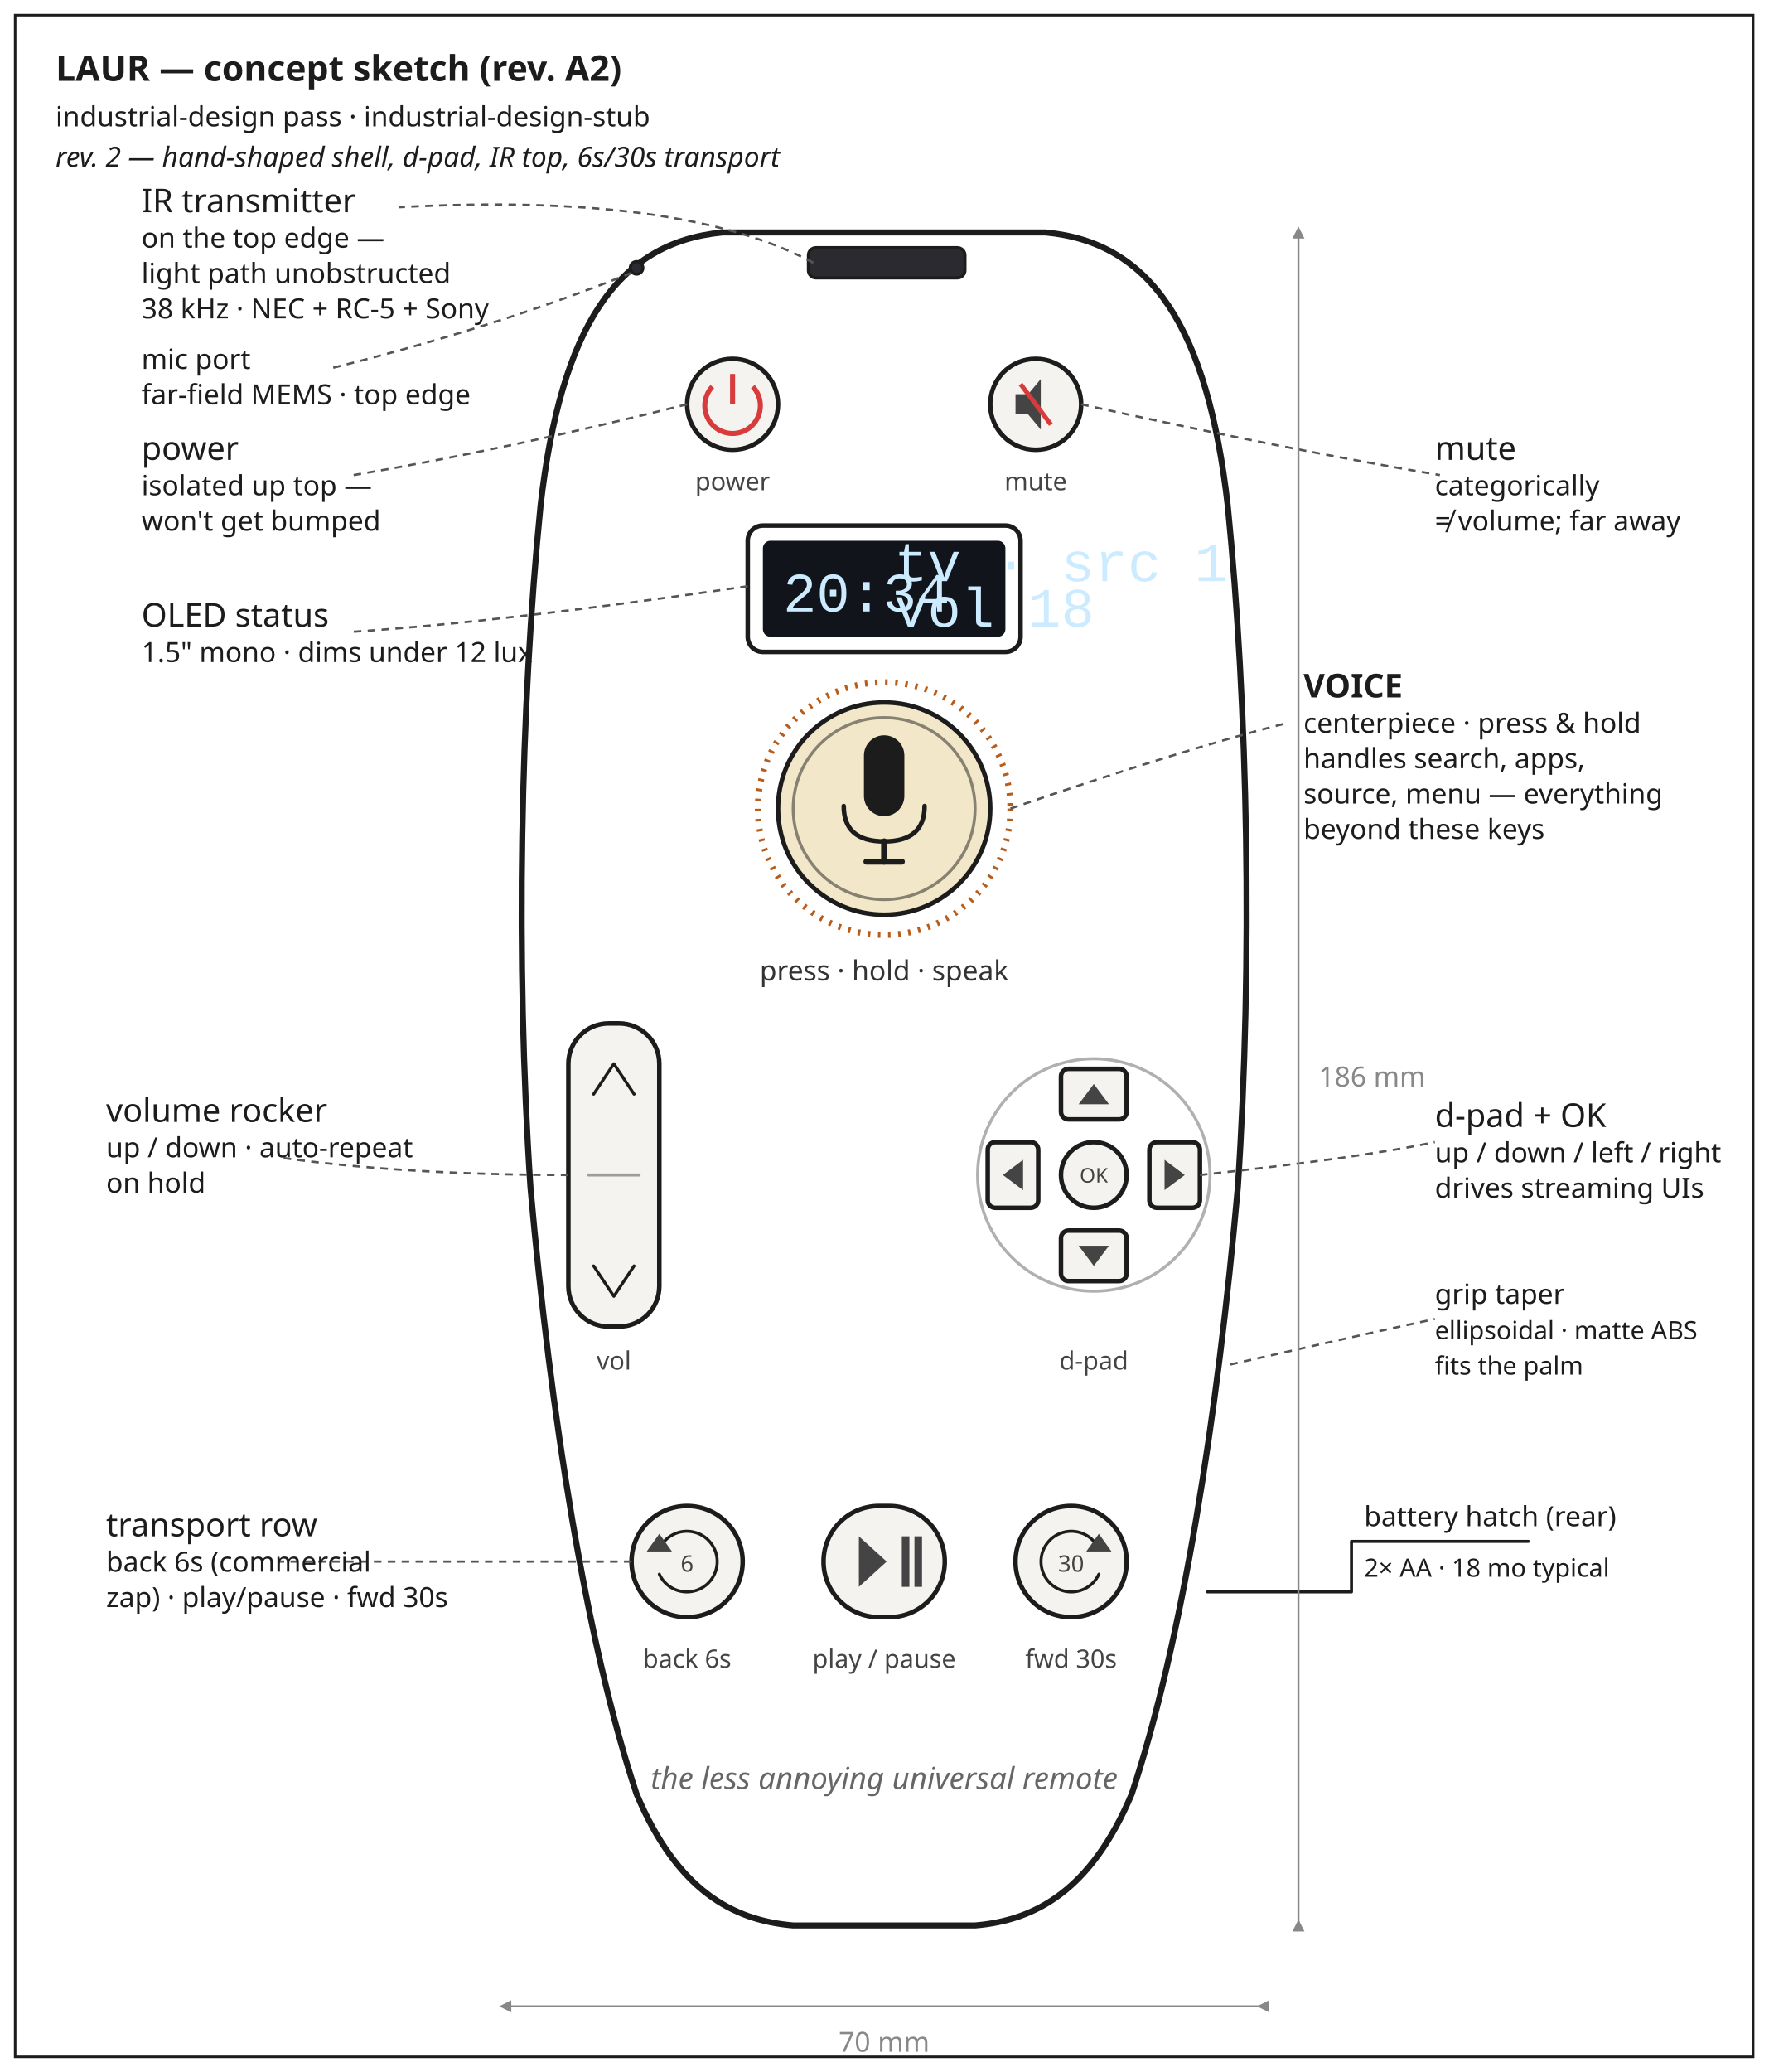
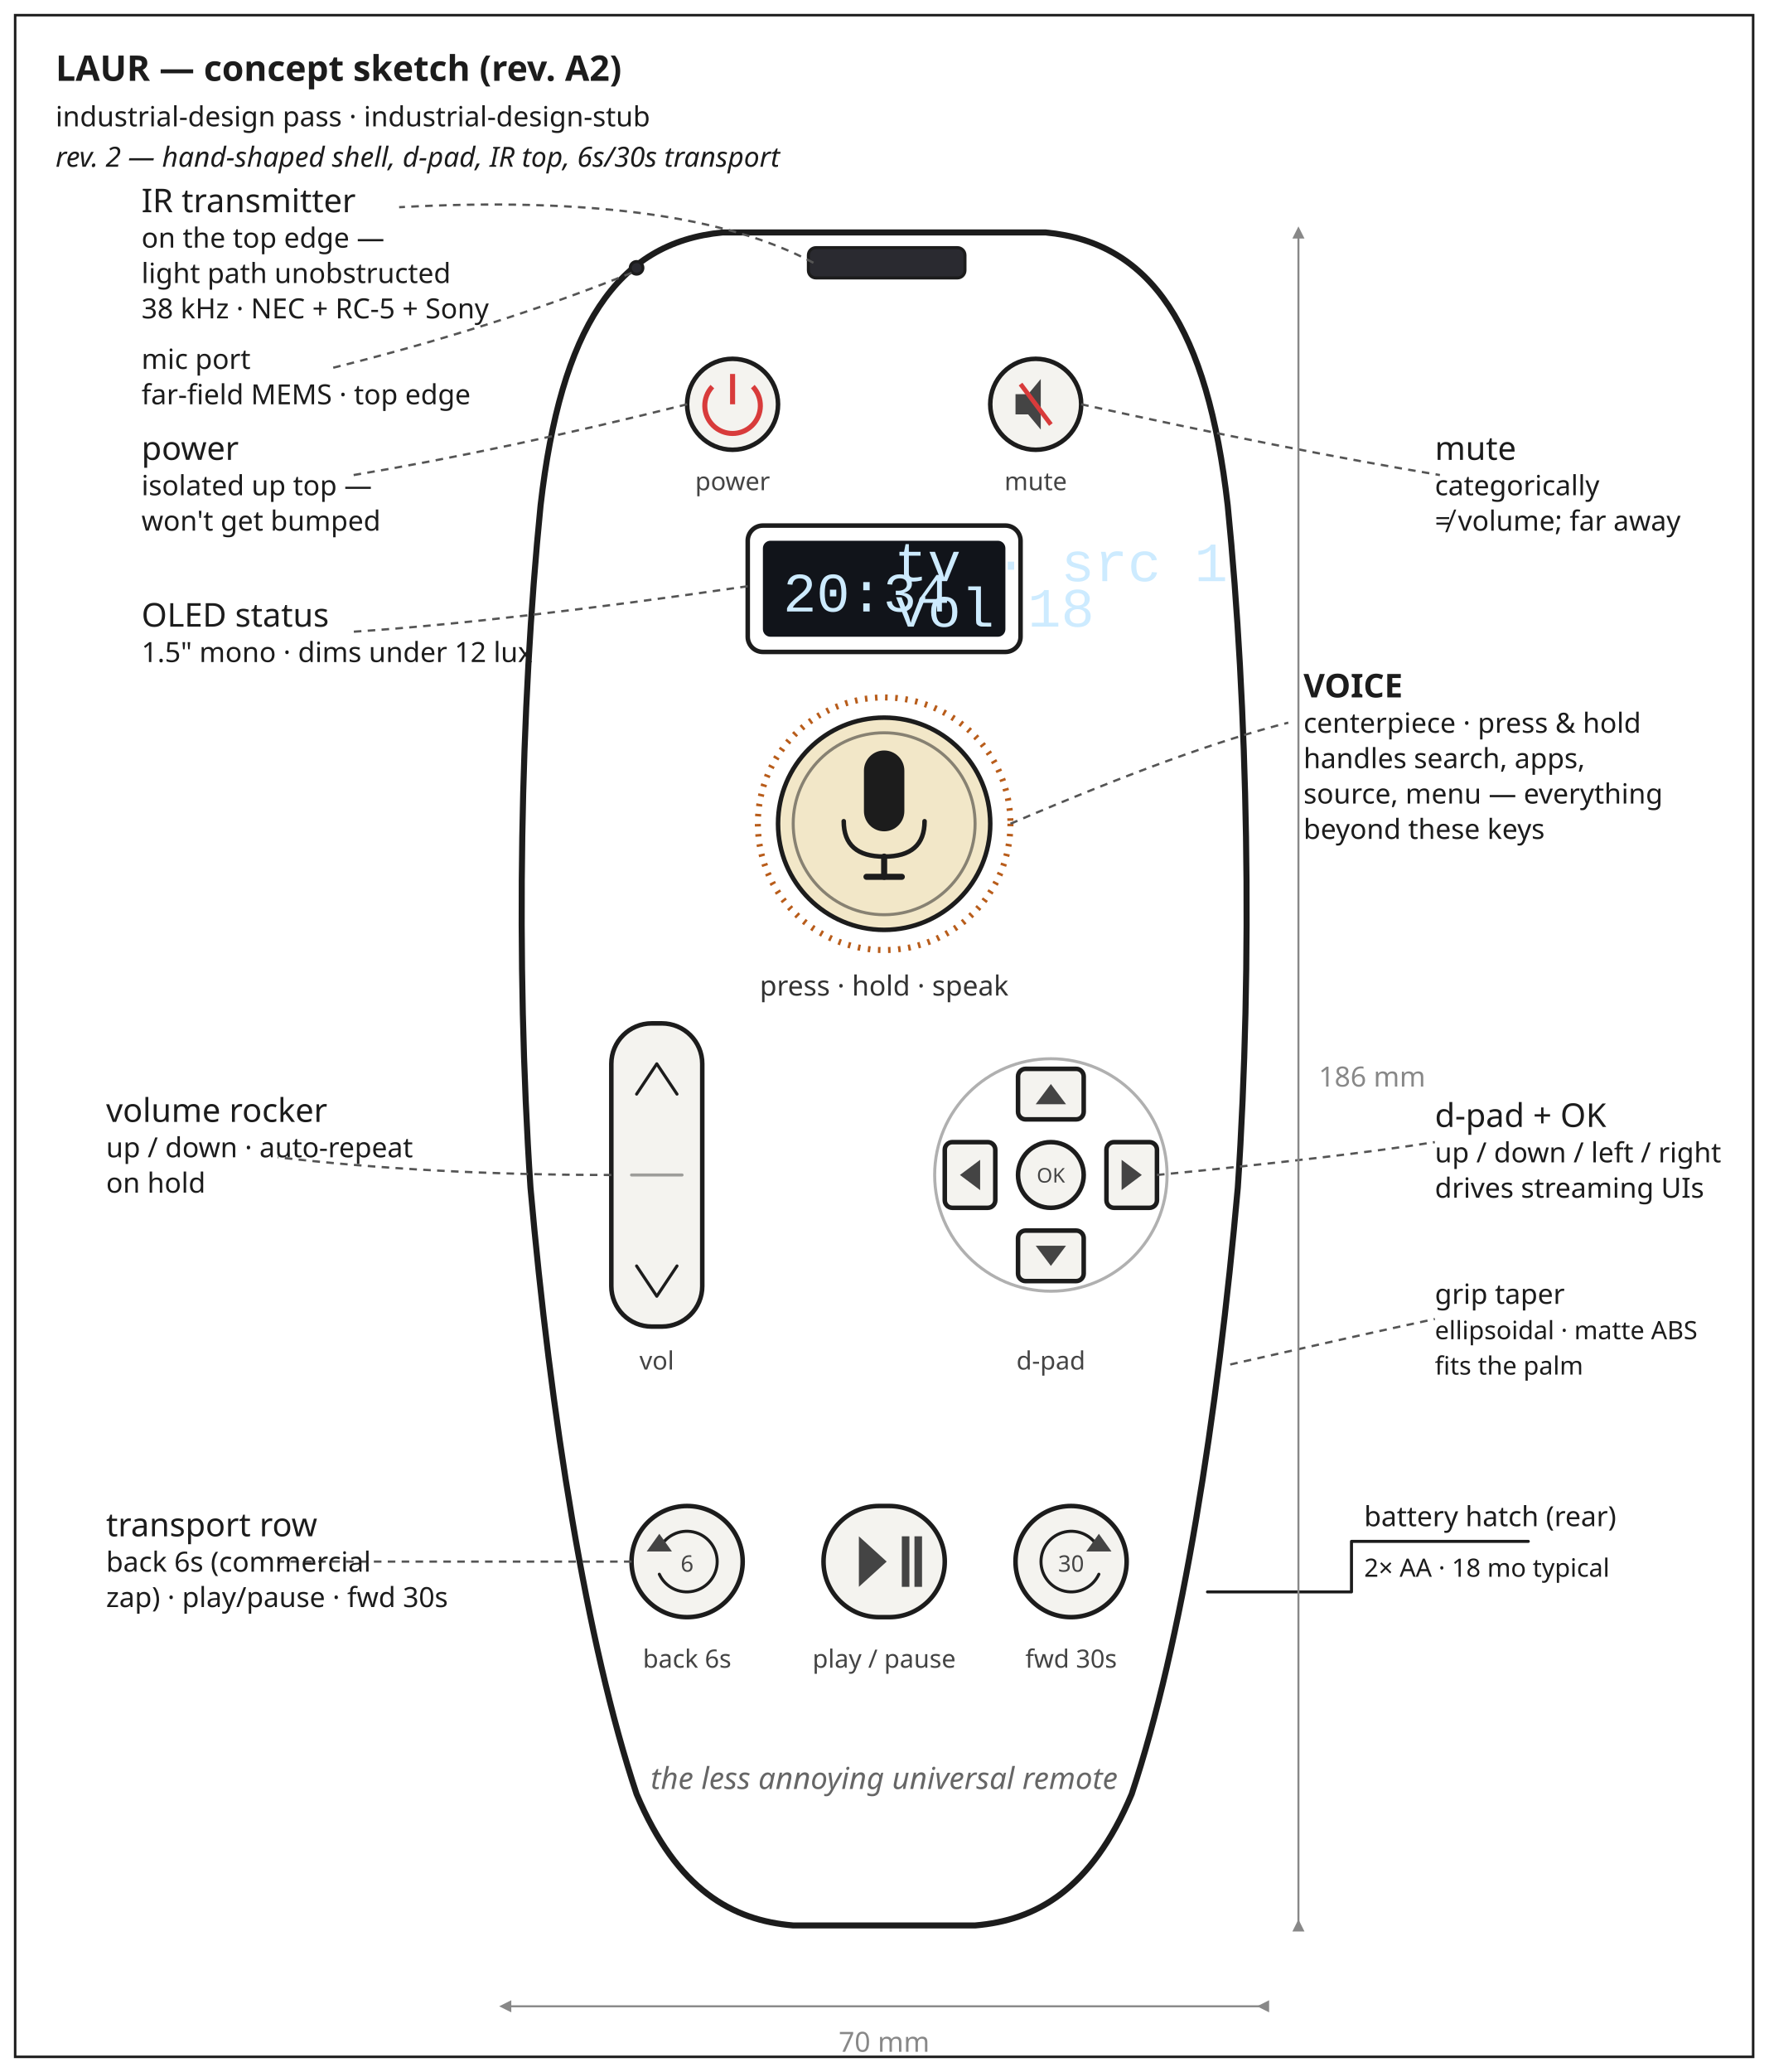
<svg xmlns="http://www.w3.org/2000/svg" viewBox="0 0 700 820" font-family="Inkfree, 'Comic Sans MS', sans-serif" font-size="13">
  <defs>
    <style>
      .sk { fill: none; stroke: #1c1c1c; stroke-linecap: round; stroke-linejoin: round; }
      .sk-thick { stroke-width: 2.4; }
      .sk-med   { stroke-width: 1.8; }
      .sk-thin  { stroke-width: 1.2; }
      .label    { fill: #1c1c1c; }
      .leader   { fill: none; stroke: #555; stroke-width: 0.9; stroke-dasharray: 3 2.5; }
      .screen   { fill: #11141a; }
      .screen-text { fill: #cdebff; font-family: 'Courier New', monospace; font-size: 22; }
      .btn-fill { fill: #f4f3ef; }
      .ir-fill  { fill: #2a2a30; }
      .voice    { fill: #f2e7c8; }
      .voice-ring { fill: none; stroke: #b85c1a; stroke-width: 2.4; stroke-dasharray: 1 3; }
      .accent   { fill: #d83b3b; }
    </style>
    <marker id="arrow" markerWidth="6" markerHeight="6" refX="3" refY="3" orient="auto">
      <path d="M 0 3 L 6 0 L 6 6 Z" fill="#888" />
    </marker>
  </defs>
  <rect x="6" y="6" width="688" height="808" fill="none" stroke="#1c1c1c" stroke-width="1" />
  <text x="22" y="32" class="label" font-size="14" font-weight="bold">LAUR — concept sketch (rev. A2)</text>
  <text x="22" y="50" class="label" font-size="11" fill="#666">industrial-design pass · industrial-design-stub</text>
  <text x="22" y="66" class="label" font-size="11" fill="#666" font-style="italic">rev. 2 — hand-shaped shell, d-pad, IR top, 6s/30s transport</text>
  <path class="sk sk-thick" d="M 286 92            C 244 96, 222 130, 214 200            C 206 280, 204 380, 210 470            C 218 560, 232 650, 252 710            C 268 748, 290 760, 314 762            L 386 762            C 410 760, 432 748, 448 710            C 468 650, 482 560, 490 470            C 496 380, 494 280, 486 200            C 478 130, 456 96, 414 92            L 286 92 Z" />
  <rect class="ir-fill" x="320" y="98" width="62" height="12" rx="3" />
  <rect class="sk sk-thin" x="320" y="98" width="62" height="12" rx="3" />
  <circle class="sk sk-thin ir-fill" cx="252" cy="106" r="2.5" />
  <circle class="sk sk-med btn-fill" cx="290" cy="160" r="18" />
  <path d="M 290 148 L 290 160 M 282 153 A 11 11 0 1 0 298 153" stroke="#d83b3b" stroke-width="2" fill="none" />
  <text x="290" y="194" text-anchor="middle" font-size="10" fill="#444">power</text>
  <circle class="sk sk-med btn-fill" cx="410" cy="160" r="18" />
  <path d="M 402 156 L 407 156 L 412 150 L 412 170 L 407 164 L 402 164 Z" fill="#444" />
  <line x1="404" y1="152" x2="416" y2="168" stroke="#d83b3b" stroke-width="1.8" />
  <text x="410" y="194" text-anchor="middle" font-size="10" fill="#444">mute</text>
  <rect class="sk sk-med" x="296" y="208" width="108" height="50" rx="6" />
  <rect class="screen" x="302" y="214" width="96" height="38" rx="3" />
  <text x="310" y="242" class="screen-text" font-size="14">20:34</text>
  <text x="354" y="230" class="screen-text" font-size="8" fill="#7aa2c2">tv · src 1</text>
  <text x="354" y="248" class="screen-text" font-size="8" fill="#7aa2c2">vol 18</text>
-   <circle class="voice-ring" cx="350" cy="320" r="50" />
-   <circle class="sk sk-med voice" cx="350" cy="320" r="42" />
-   <circle class="sk sk-thin" cx="350" cy="320" r="36" opacity="0.5" />
-   <g transform="translate(350 311)">
+   <circle class="voice-ring" cx="350" cy="326" r="50" />
+   <circle class="sk sk-med voice" cx="350" cy="326" r="42" />
+   <circle class="sk sk-thin" cx="350" cy="326" r="36" opacity="0.5" />
+   <g transform="translate(350 317)">
    <rect x="-8" y="-20" width="16" height="32" rx="8" fill="#1c1c1c" />
    <path class="sk sk-med" d="M -16 8 Q -16 22 0 22 Q 16 22 16 8" />
    <line x1="0" y1="22" x2="0" y2="30" stroke="#1c1c1c" stroke-width="2.4" stroke-linecap="round" />
    <line x1="-7" y1="30" x2="7" y2="30" stroke="#1c1c1c" stroke-width="2.4" stroke-linecap="round" />
  </g>
-   <text x="350" y="388" text-anchor="middle" font-size="11" fill="#333">press · hold · speak</text>
-   <rect class="sk sk-med btn-fill" x="225" y="405" width="36" height="120" rx="16" />
-   <path class="sk sk-thin" d="M 235 433 L 243 421 L 251 433" stroke-linecap="round" />
-   <path class="sk sk-thin" d="M 235 501 L 243 513 L 251 501" stroke-linecap="round" />
-   <line class="sk sk-thin" x1="233" y1="465" x2="253" y2="465" opacity="0.4" />
-   <text x="243" y="542" text-anchor="middle" font-size="10" fill="#444">vol</text>
-   <g transform="translate(433 465)">
+   <text x="350" y="394" text-anchor="middle" font-size="11" fill="#333">press · hold · speak</text>
+   <rect class="sk sk-med btn-fill" x="242" y="405" width="36" height="120" rx="16" />
+   <path class="sk sk-thin" d="M 252 433 L 260 421 L 268 433" stroke-linecap="round" />
+   <path class="sk sk-thin" d="M 252 501 L 260 513 L 268 501" stroke-linecap="round" />
+   <line class="sk sk-thin" x1="250" y1="465" x2="270" y2="465" opacity="0.4" />
+   <text x="260" y="542" text-anchor="middle" font-size="10" fill="#444">vol</text>
+   <g transform="translate(416 465)">
    <circle class="sk sk-thin" cx="0" cy="0" r="46" fill="none" opacity="0.35" />
    <rect class="sk sk-med btn-fill" x="-13" y="-42" width="26" height="20" rx="3" />
    <polygon points="-6,-28 6,-28 0,-36" fill="#444" />
    <rect class="sk sk-med btn-fill" x="-13" y="22" width="26" height="20" rx="3" />
    <polygon points="-6,28 6,28 0,36" fill="#444" />
    <rect class="sk sk-med btn-fill" x="-42" y="-13" width="20" height="26" rx="3" />
    <polygon points="-28,-6 -28,6 -36,0" fill="#444" />
    <rect class="sk sk-med btn-fill" x="22" y="-13" width="20" height="26" rx="3" />
    <polygon points="28,-6 28,6 36,0" fill="#444" />
    <circle class="sk sk-med btn-fill" cx="0" cy="0" r="13" />
    <text x="0" y="3" text-anchor="middle" font-size="8" fill="#444">OK</text>
  </g>
-   <text x="433" y="542" text-anchor="middle" font-size="10" fill="#444">d-pad</text>
+   <text x="416" y="542" text-anchor="middle" font-size="10" fill="#444">d-pad</text>
  <g transform="translate(250 596)">
    <circle class="sk sk-med btn-fill" cx="22" cy="22" r="22" />
    <path class="sk sk-thin" d="M 11 17 A 12 12 0 1 1 11 27" stroke-width="2" fill="none" />
    <polygon points="11,11 16,18 6,18" fill="#444" />
    <text x="22" y="26" text-anchor="middle" font-size="9" fill="#444">6</text>
    <text x="22" y="64" text-anchor="middle" font-size="10" fill="#444">back 6s</text>
  </g>
  <g transform="translate(326 596)">
    <rect class="sk sk-med btn-fill" x="0" y="0" width="48" height="44" rx="22" />
    <polygon points="14,12 14,32 25,22" fill="#444" />
    <rect x="31" y="12" width="3" height="20" fill="#444" />
    <rect x="36" y="12" width="3" height="20" fill="#444" />
    <text x="24" y="64" text-anchor="middle" font-size="10" fill="#444">play / pause</text>
  </g>
  <g transform="translate(402 596)">
    <circle class="sk sk-med btn-fill" cx="22" cy="22" r="22" />
    <path class="sk sk-thin" d="M 33 17 A 12 12 0 1 0 33 27" stroke-width="2" fill="none" />
    <polygon points="33,11 38,18 28,18" fill="#444" />
    <text x="22" y="26" text-anchor="middle" font-size="9" fill="#444">30</text>
    <text x="22" y="64" text-anchor="middle" font-size="10" fill="#444">fwd 30s</text>
  </g>
  <text x="350" y="708" text-anchor="middle" font-size="12" fill="#666" font-style="italic">the less annoying universal remote</text>
  <path class="leader" d="M 322 104 Q 270 76 158 82" />
  <text x="56" y="84" class="label">IR transmitter</text>
  <text x="56" y="98" class="label" fill="#666" font-size="11">on the top edge —</text>
  <text x="56" y="112" class="label" fill="#666" font-size="11">light path unobstructed</text>
  <text x="56" y="126" class="label" fill="#666" font-size="11">38 kHz · NEC + RC-5 + Sony</text>
  <path class="leader" d="M 250 108 Q 195 130 130 146" />
  <text x="56" y="146" class="label" font-size="11">mic port</text>
  <text x="56" y="160" class="label" fill="#666" font-size="11">far-field MEMS · top edge</text>
  <path class="leader" d="M 272 160 Q 200 178 140 188" />
  <text x="56" y="182" class="label">power</text>
  <text x="56" y="196" class="label" fill="#666" font-size="11">isolated up top —</text>
  <text x="56" y="210" class="label" fill="#666" font-size="11">won't get bumped</text>
  <path class="leader" d="M 296 232 Q 200 246 140 250" />
  <text x="56" y="248" class="label">OLED status</text>
  <text x="56" y="262" class="label" fill="#666" font-size="11">1.5" mono · dims under 12 lux</text>
-   <path class="leader" d="M 225 465 Q 160 465 110 458" />
+   <path class="leader" d="M 242 465 Q 170 465 110 458" />
  <text x="42" y="444" class="label">volume rocker</text>
  <text x="42" y="458" class="label" fill="#666" font-size="11">up / down · auto-repeat</text>
  <text x="42" y="472" class="label" fill="#666" font-size="11">on hold</text>
  <path class="leader" d="M 250 618 Q 170 618 110 618" />
  <text x="42" y="608" class="label">transport row</text>
  <text x="42" y="622" class="label" fill="#666" font-size="11">back 6s (commercial</text>
  <text x="42" y="636" class="label" fill="#666" font-size="11">zap) · play/pause · fwd 30s</text>
  <path class="leader" d="M 428 160 Q 510 178 570 188" />
  <text x="568" y="182" class="label">mute</text>
  <text x="568" y="196" class="label" fill="#666" font-size="11">categorically</text>
  <text x="568" y="210" class="label" fill="#666" font-size="11">≠ volume; far away</text>
-   <path class="leader" d="M 400 320 Q 470 296 510 286" />
+   <path class="leader" d="M 400 326 Q 470 296 510 286" />
  <text x="516" y="276" class="label" font-weight="bold">VOICE</text>
  <text x="516" y="290" class="label" fill="#666" font-size="11">centerpiece · press &amp; hold</text>
  <text x="516" y="304" class="label" fill="#666" font-size="11">handles search, apps,</text>
  <text x="516" y="318" class="label" fill="#666" font-size="11">source, menu — everything</text>
  <text x="516" y="332" class="label" fill="#666" font-size="11">beyond these keys</text>
-   <path class="leader" d="M 475 465 Q 540 458 568 452" />
+   <path class="leader" d="M 458 465 Q 530 458 568 452" />
  <text x="568" y="446" class="label">d-pad + OK</text>
  <text x="568" y="460" class="label" fill="#666" font-size="11">up / down / left / right</text>
  <text x="568" y="474" class="label" fill="#666" font-size="11">drives streaming UIs</text>
  <path class="leader" d="M 487 540 Q 540 528 568 522" />
  <text x="568" y="516" class="label" font-size="11">grip taper</text>
  <text x="568" y="530" class="label" fill="#666" font-size="10">ellipsoidal · matte ABS</text>
  <text x="568" y="544" class="label" fill="#666" font-size="10">fits the palm</text>
  <path class="sk sk-thin" d="M 478 630 L 535 630 L 535 610 L 605 610" />
  <text x="540" y="604" class="label" font-size="11">battery hatch (rear)</text>
  <text x="540" y="624" class="label" fill="#666" font-size="10">2× AA · 18 mo typical</text>
  <line x1="200" y1="794" x2="500" y2="794" stroke="#888" stroke-width="0.8" marker-start="url(#arrow)" marker-end="url(#arrow)" />
  <text x="350" y="812" text-anchor="middle" font-size="11" fill="#888">70 mm</text>
  <line x1="514" y1="92" x2="514" y2="762" stroke="#888" stroke-width="0.8" marker-start="url(#arrow)" marker-end="url(#arrow)" />
  <text x="522" y="430" font-size="11" fill="#888">186 mm</text>
</svg>
